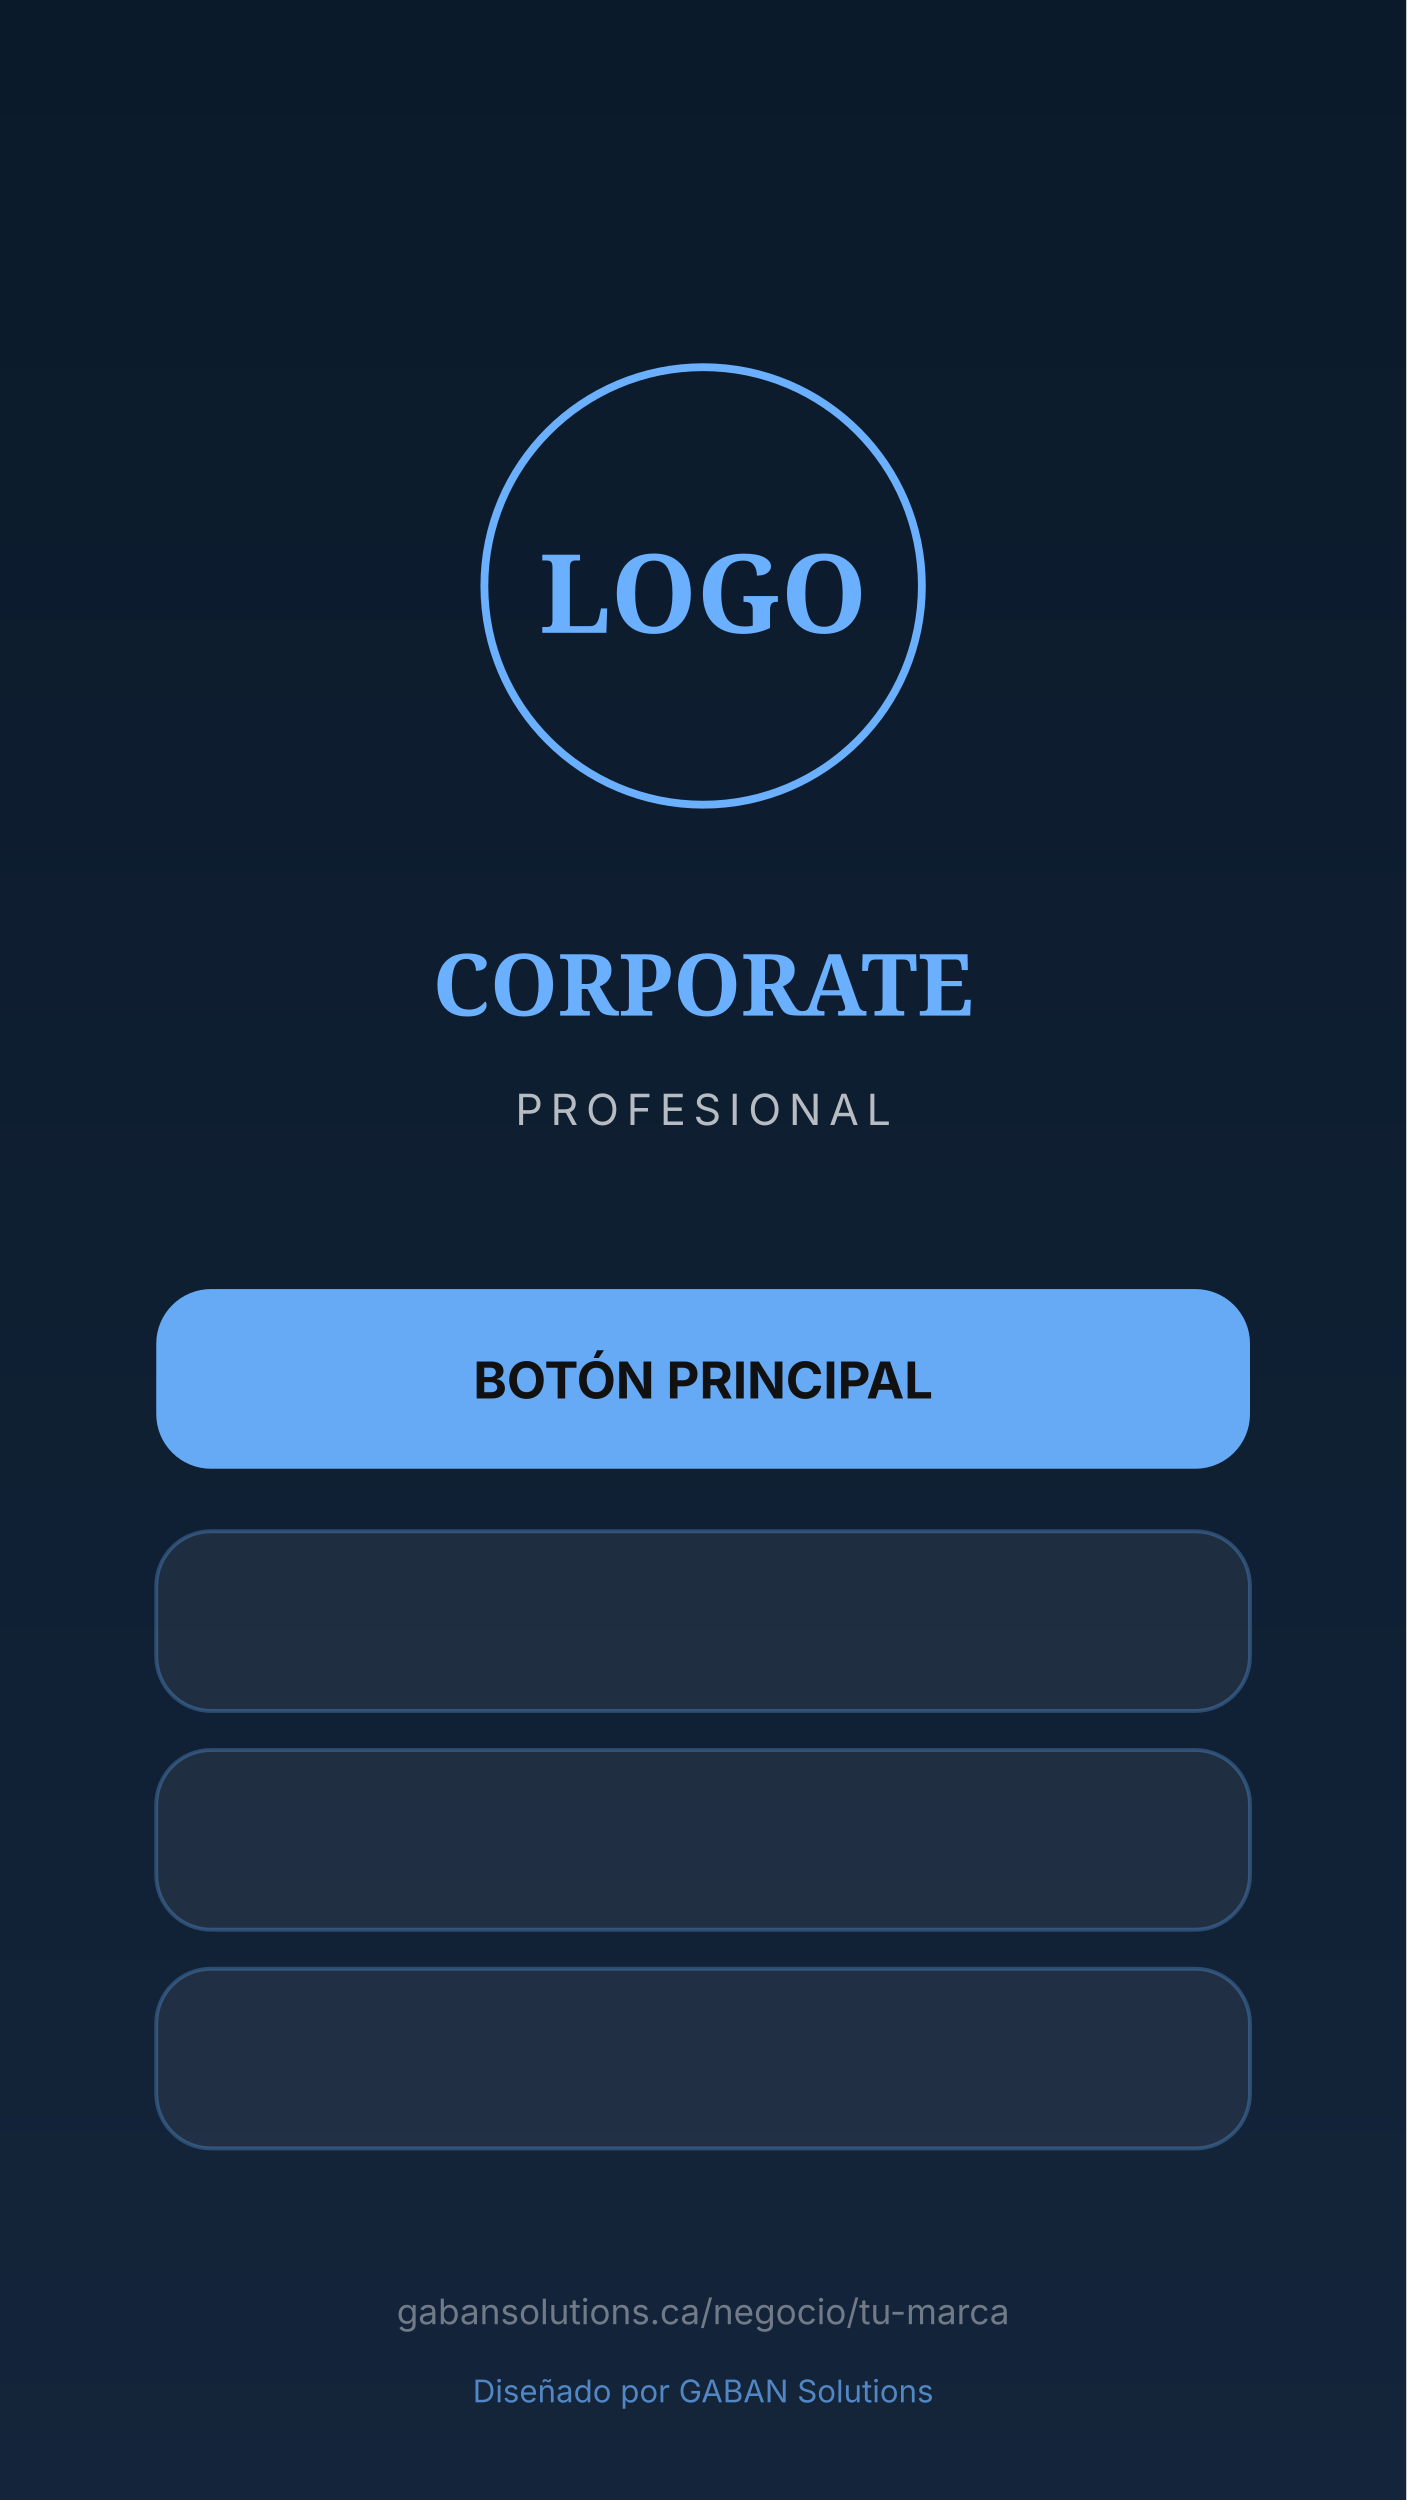
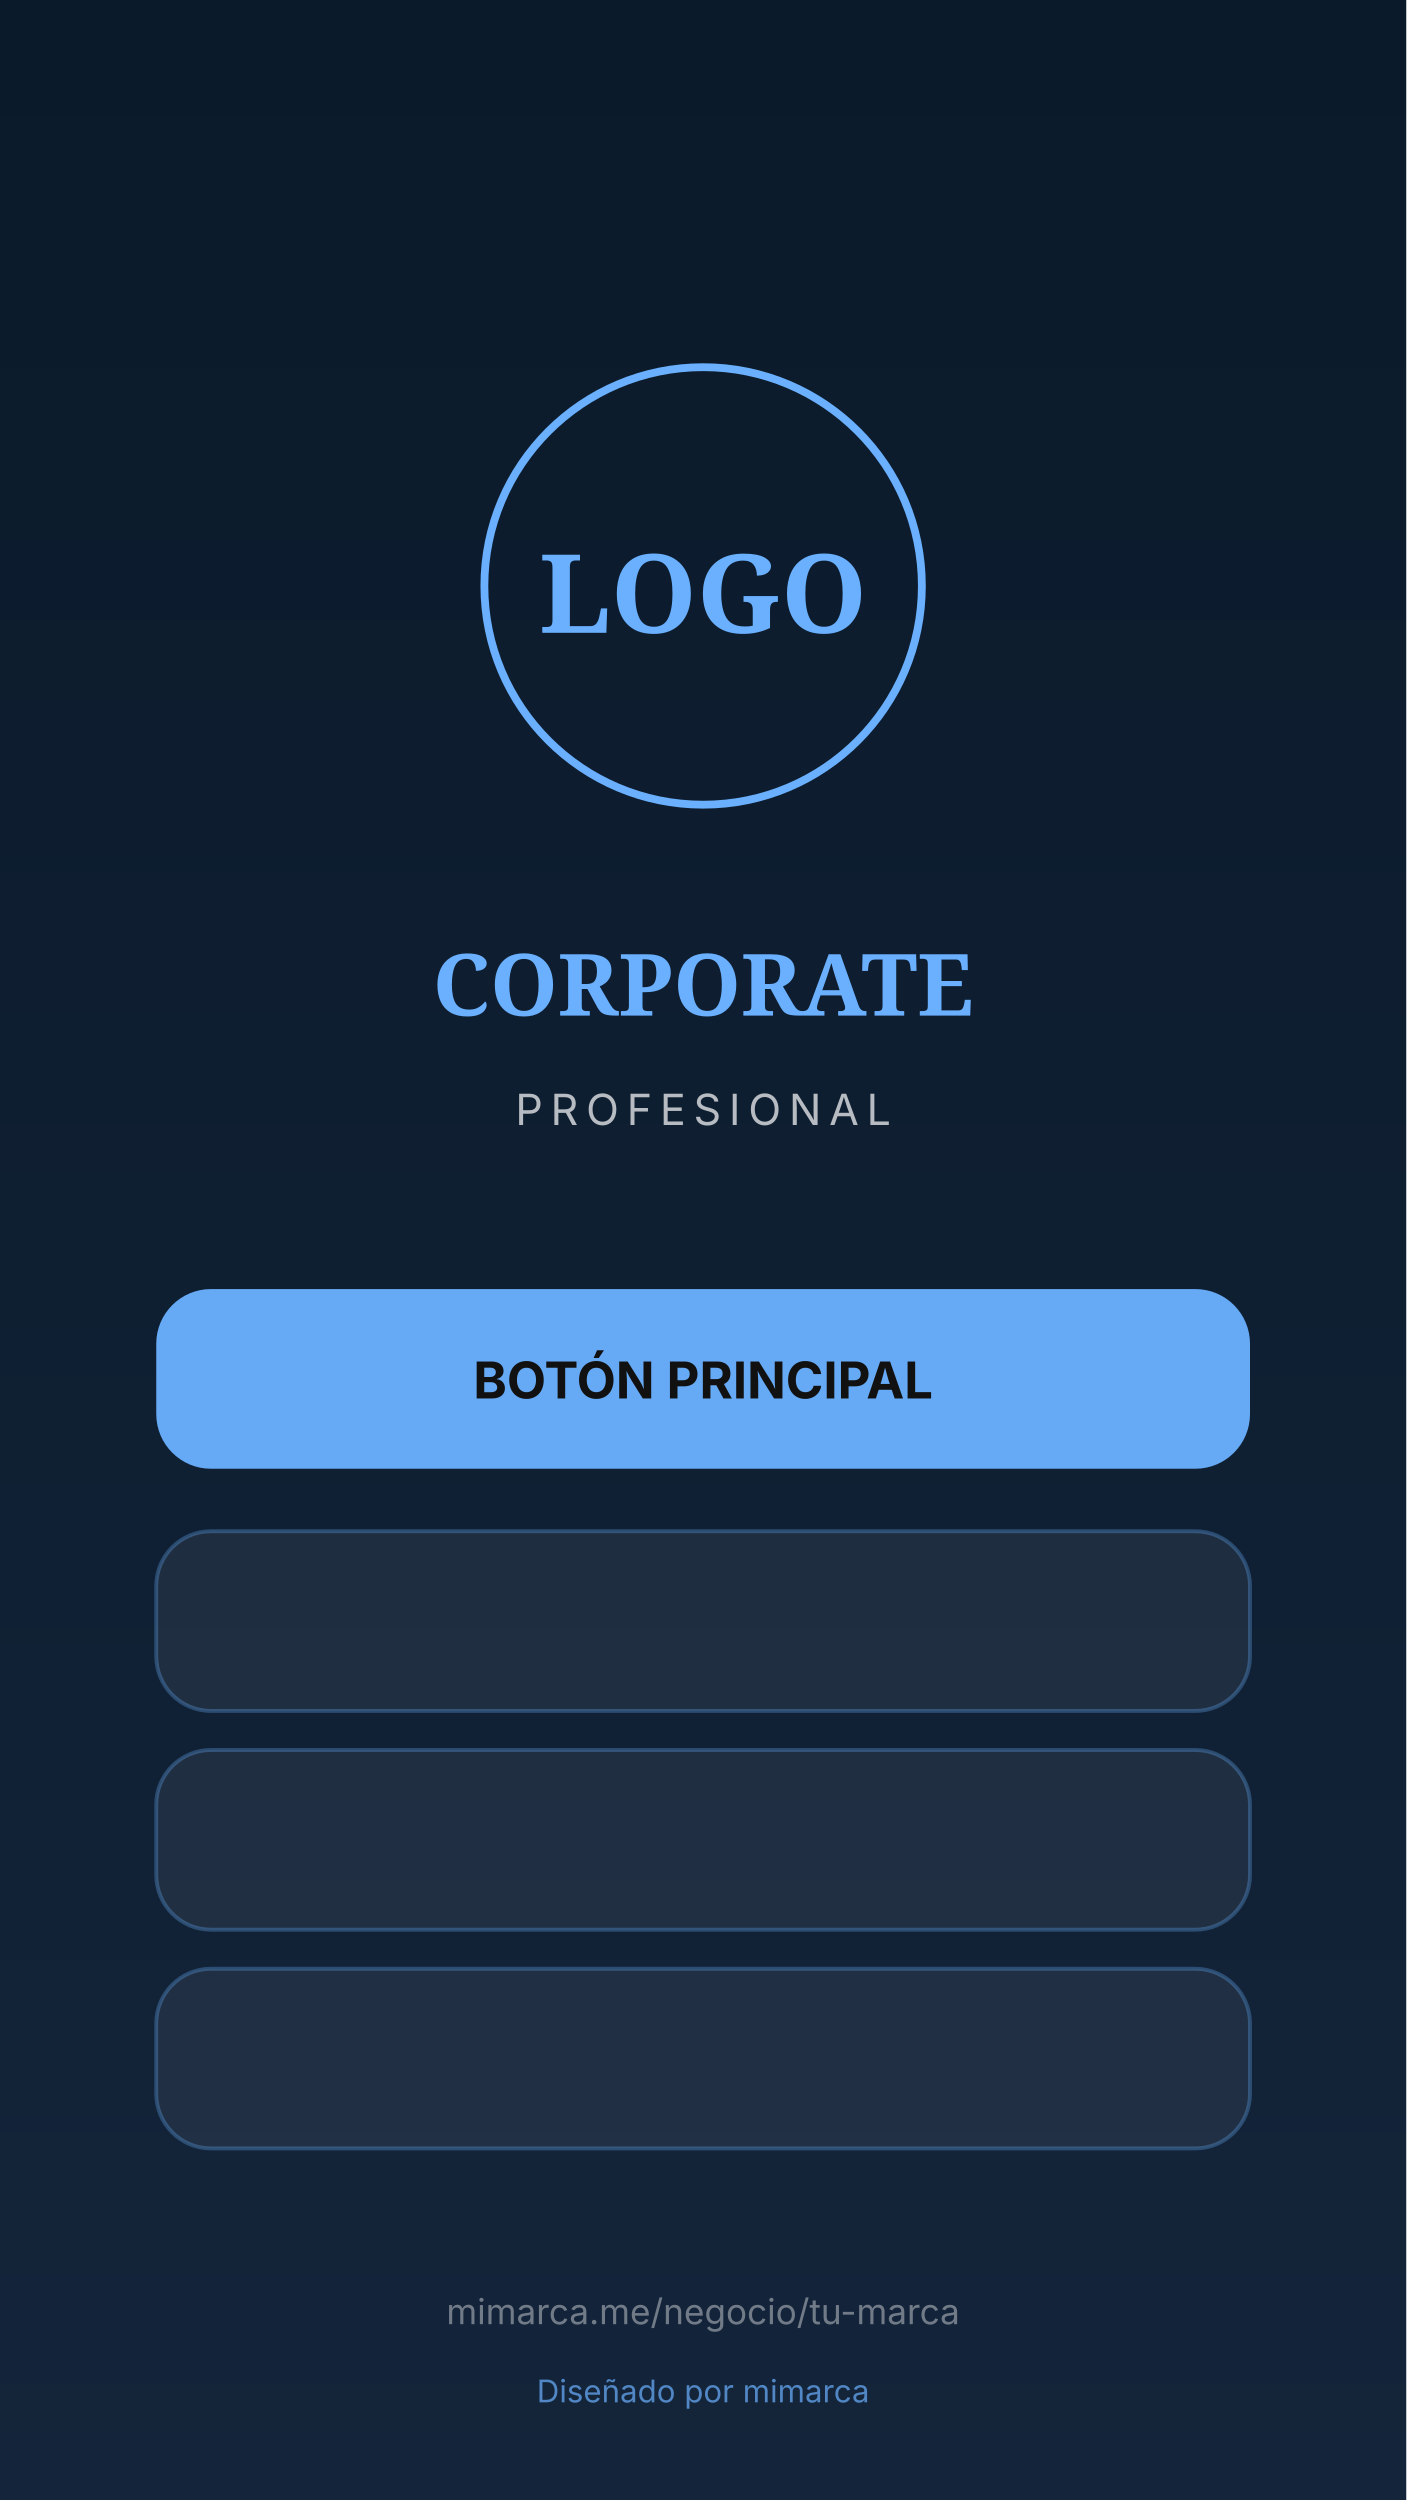
<svg xmlns="http://www.w3.org/2000/svg" viewBox="0 0 360 640" width="360" height="640">
  <defs>
    <linearGradient id="bg" x1="0" y1="0" x2="0" y2="1">
      <stop offset="0%" stop-color="#0a1a2a" />
      <stop offset="100%" stop-color="#14243a" />
    </linearGradient>
  </defs>
  <rect width="360" height="640" fill="url(#bg)" />
  <circle cx="180" cy="150" r="56" fill="none" stroke="#6ab0ff" stroke-width="2" />
  <text x="180" y="162" text-anchor="middle" font-family="Georgia, serif" font-size="28" fill="#6ab0ff" font-weight="700">LOGO</text>
  <text x="180" y="260" text-anchor="middle" font-family="Georgia, serif" font-size="22" fill="#6ab0ff" font-weight="700">CORPORATE</text>
  <text x="180" y="288" text-anchor="middle" font-family="Inter, sans-serif" font-size="11" fill="rgba(255,255,255,0.7)" letter-spacing="2">PROFESIONAL</text>
  <rect x="40" y="330" width="280" height="46" rx="14" fill="#6ab0ff" opacity="0.95" />
  <text x="180" y="358" text-anchor="middle" font-family="Inter, sans-serif" font-size="13" fill="#111" font-weight="700">BOTÓN PRINCIPAL</text>
  <rect x="40" y="392" width="280" height="46" rx="14" fill="rgba(255,255,255,0.06)" stroke="#6ab0ff" stroke-opacity="0.3" />
  <rect x="40" y="448" width="280" height="46" rx="14" fill="rgba(255,255,255,0.06)" stroke="#6ab0ff" stroke-opacity="0.3" />
  <rect x="40" y="504" width="280" height="46" rx="14" fill="rgba(255,255,255,0.06)" stroke="#6ab0ff" stroke-opacity="0.3" />
-   <text x="180" y="595" text-anchor="middle" font-family="Inter, sans-serif" font-size="9" fill="rgba(255,255,255,0.4)">gabansolutions.ca/negocio/tu-marca</text>
-   <text x="180" y="615" text-anchor="middle" font-family="Inter, sans-serif" font-size="8" fill="#6ab0ff" opacity="0.7">Diseñado por GABAN Solutions</text>
+   <text x="180" y="595" text-anchor="middle" font-family="Inter, sans-serif" font-size="9" fill="rgba(255,255,255,0.4)">mimarca.me/negocio/tu-marca</text>
+   <text x="180" y="615" text-anchor="middle" font-family="Inter, sans-serif" font-size="8" fill="#6ab0ff" opacity="0.7">Diseñado por mimarca</text>
</svg>
